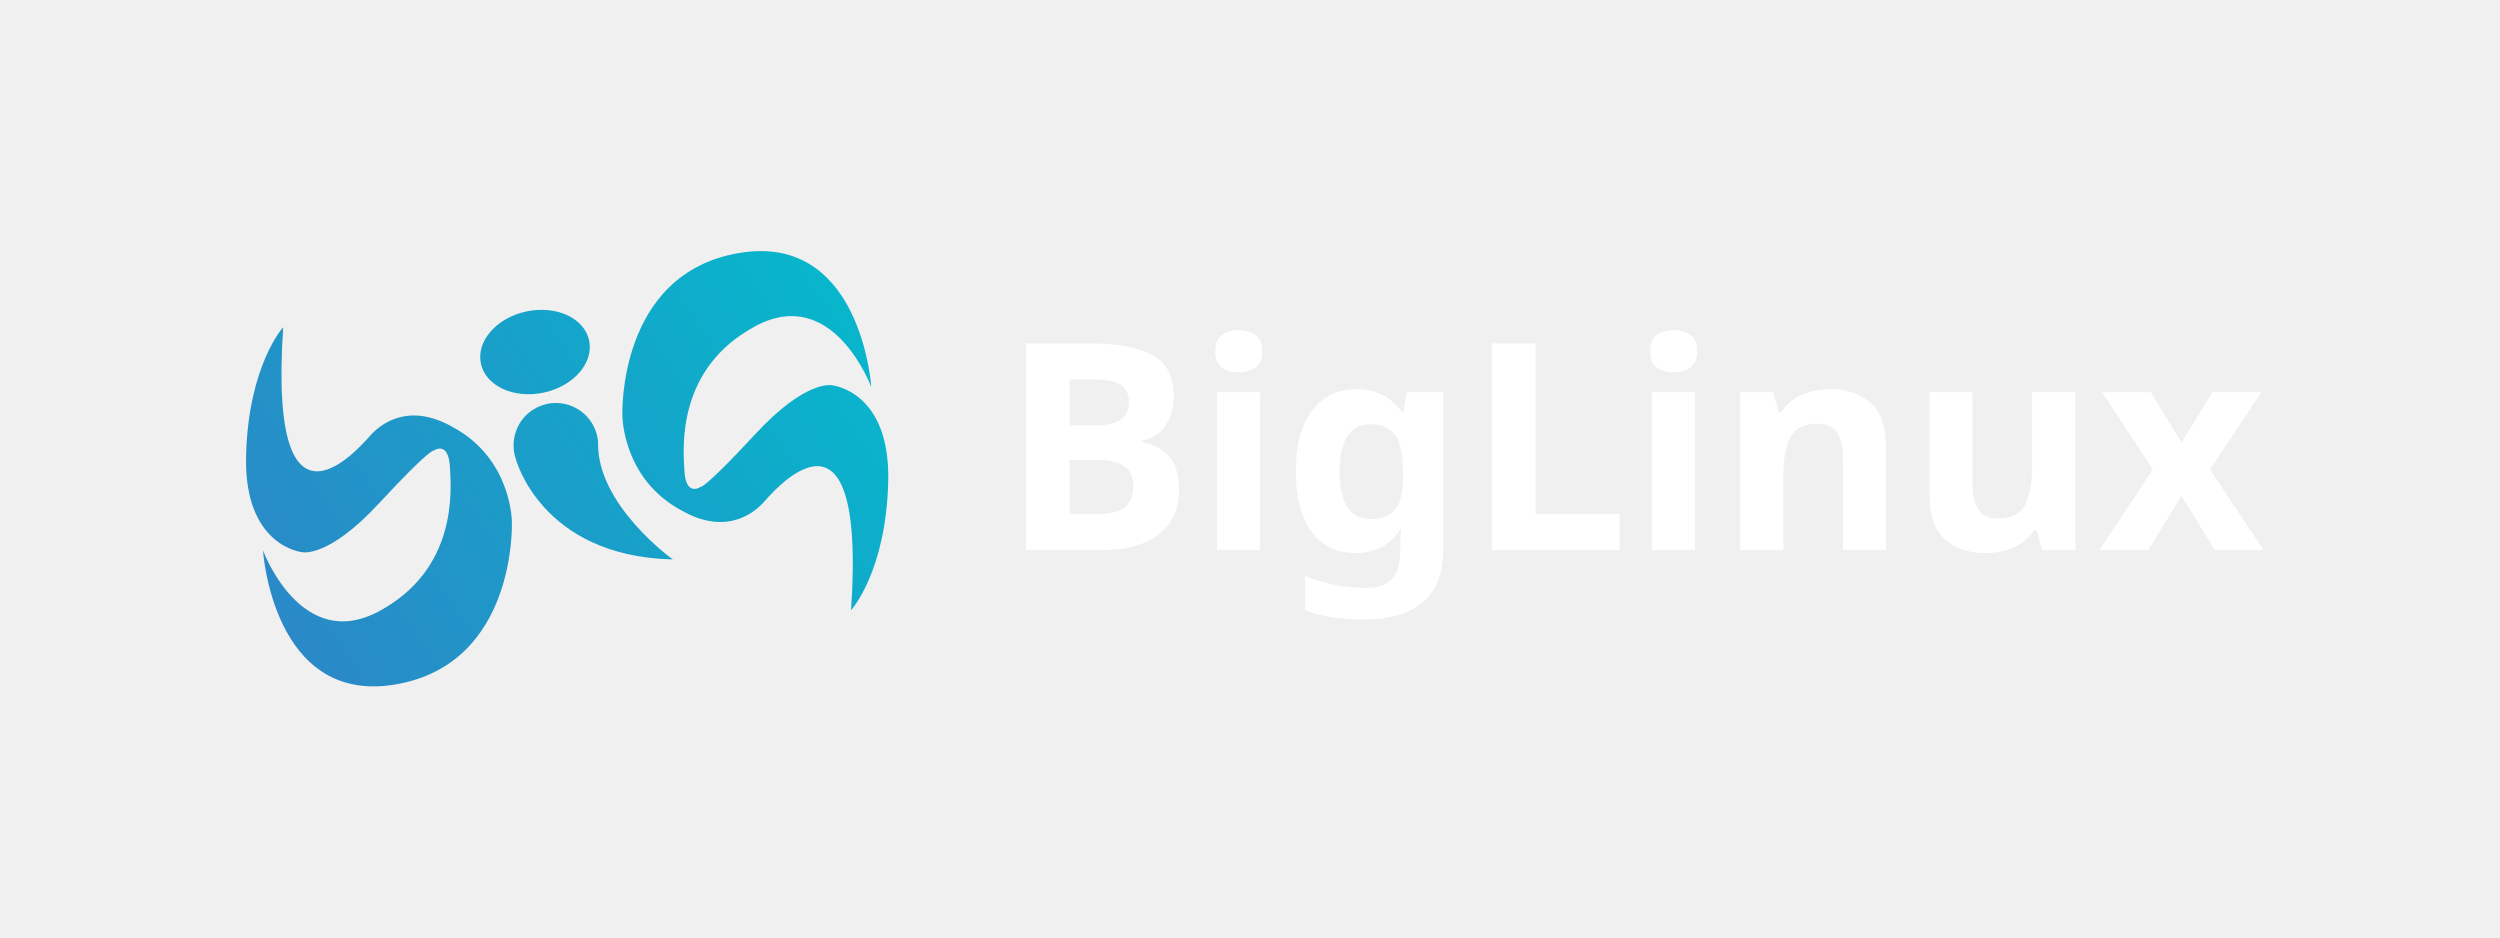
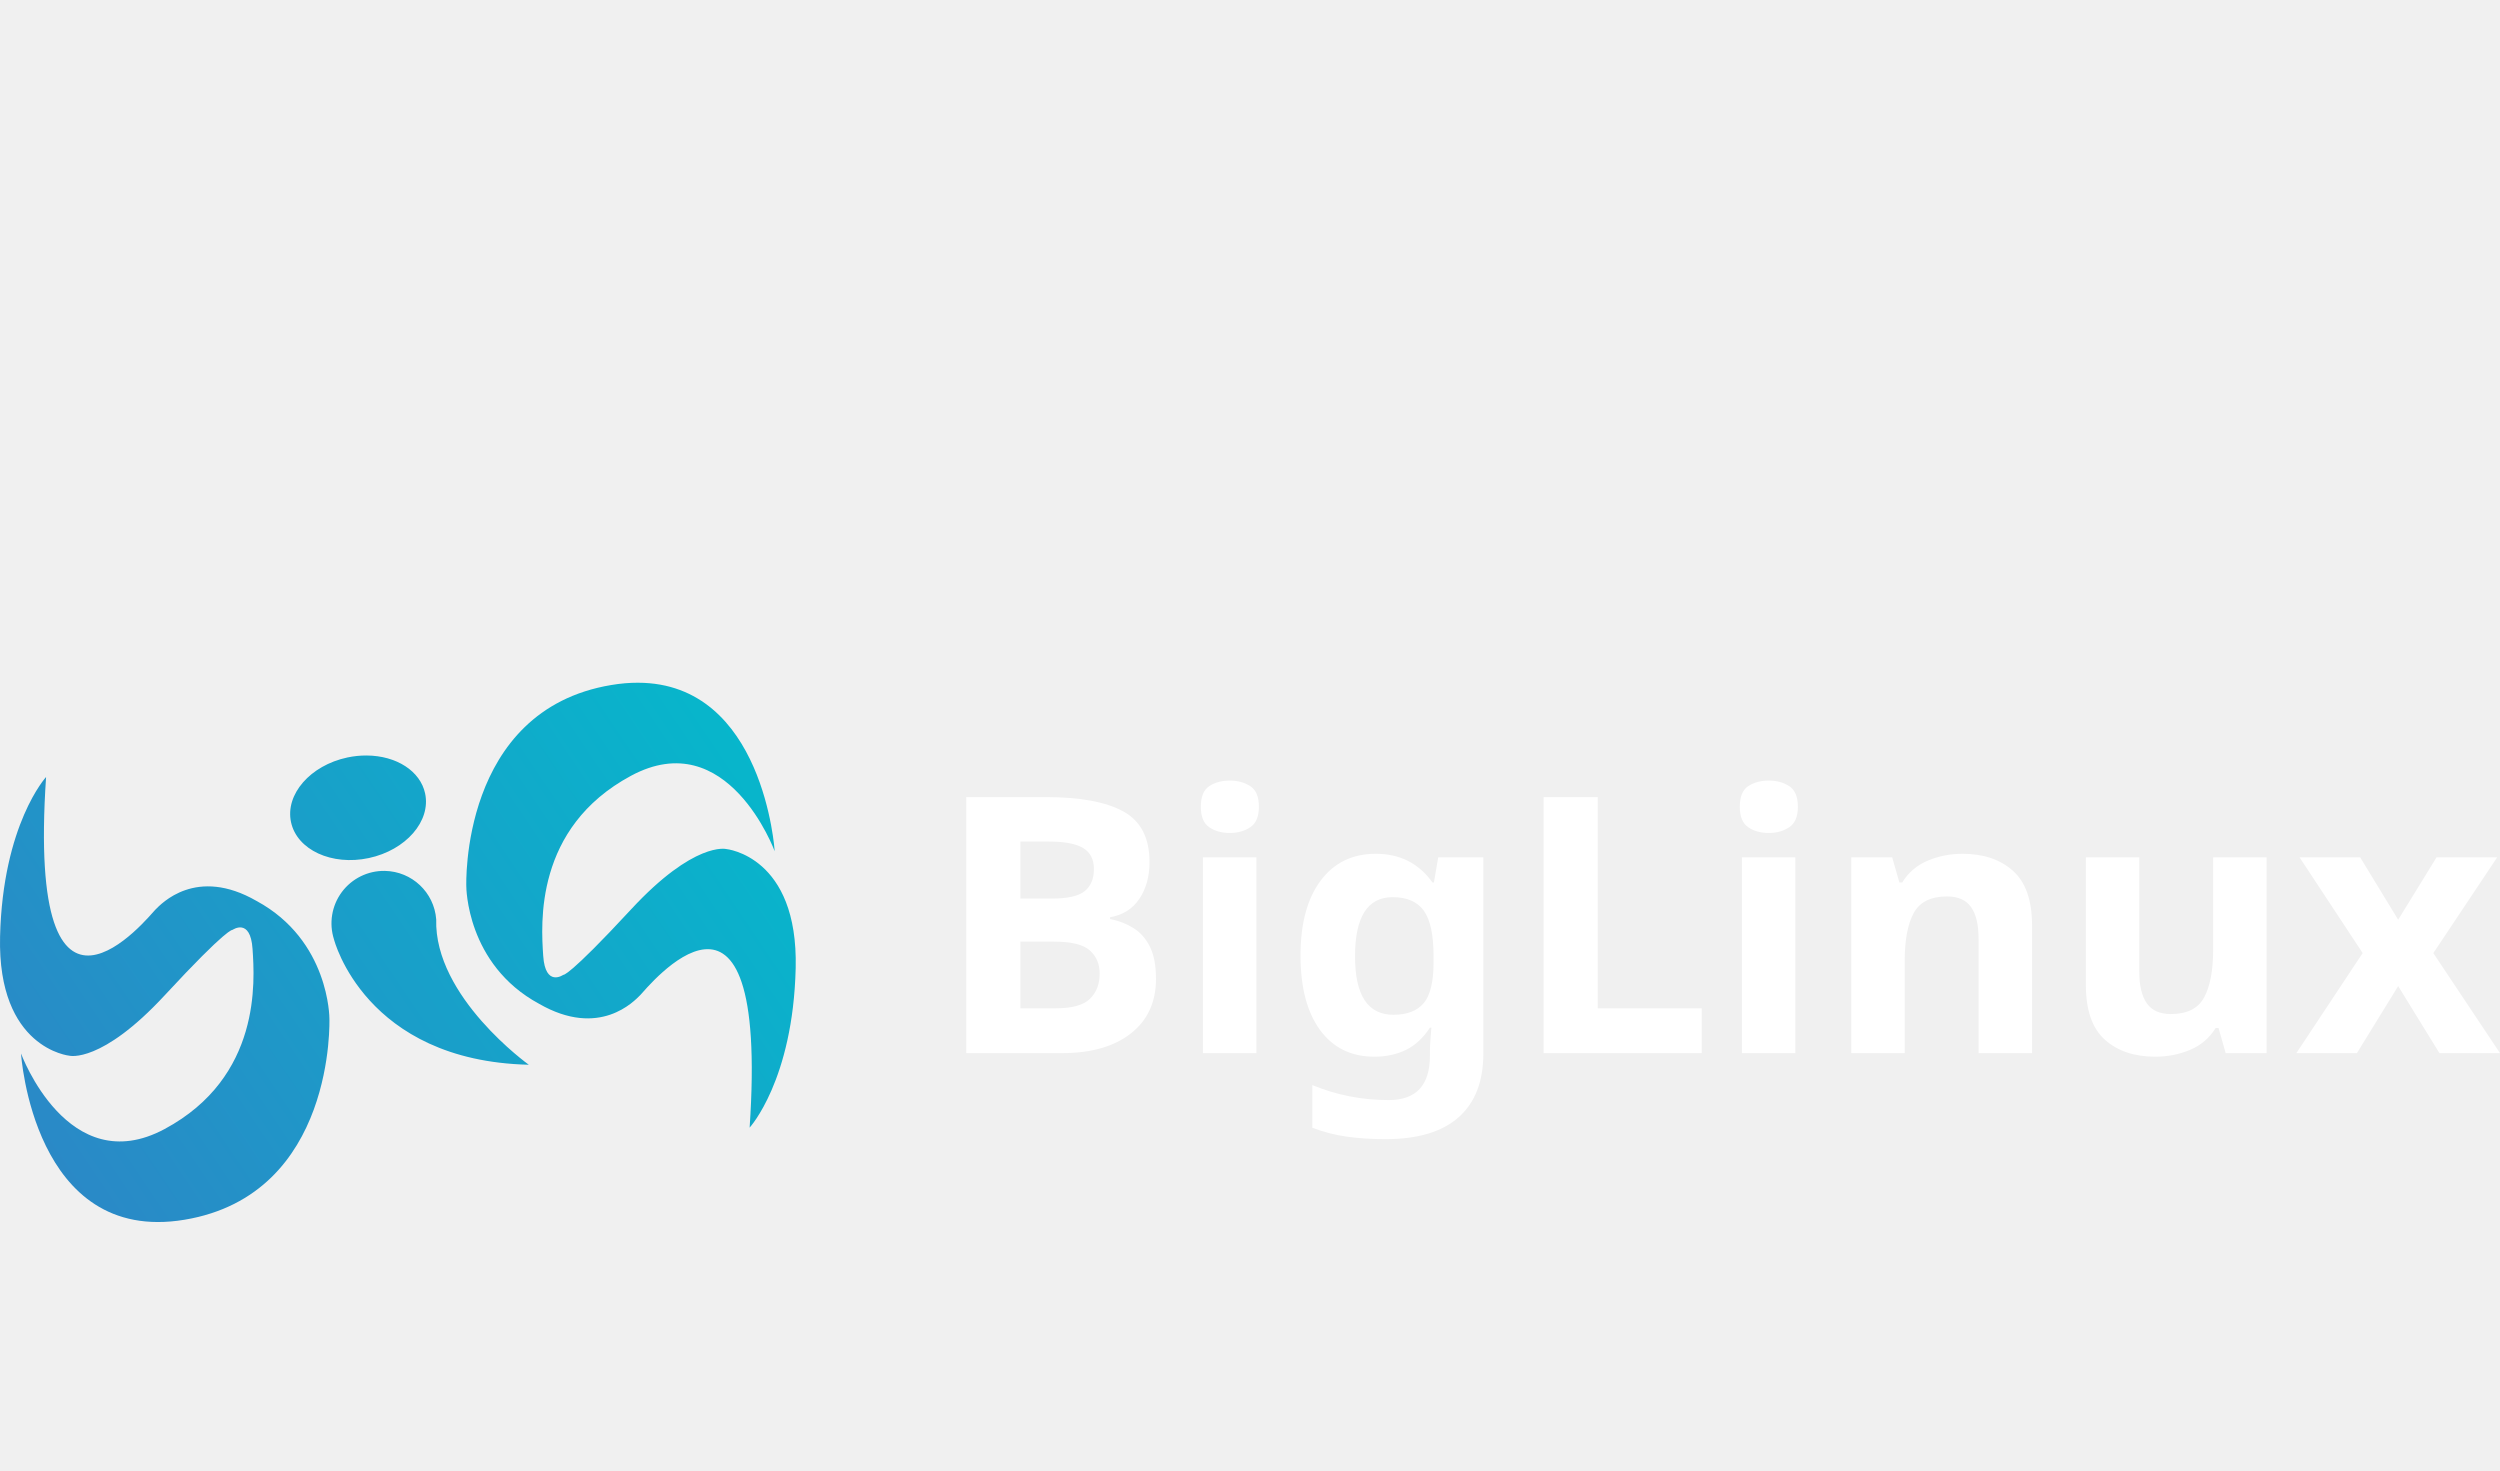
- <svg xmlns="http://www.w3.org/2000/svg" xmlns:xlink="http://www.w3.org/1999/xlink" width="800" height="300" viewBox="0 0 211.667 79.375" version="1.1" id="svg5">
-   <defs id="defs2">
-     <linearGradient xlink:href="#linearGradient966" id="linearGradient640" gradientUnits="userSpaceOnUse" gradientTransform="matrix(0.2734777,0,0,0.2734777,-2.98725,4.937086)" x1="87.998" y1="192.456" x2="284.635" y2="59.89" />
+ <svg xmlns="http://www.w3.org/2000/svg" xmlns:xlink="http://www.w3.org/1999/xlink" version="1.2" width="340" height="200" id="svg2" xml:space="preserve">
+   <defs id="defs4">
+     <linearGradient xlink:href="#linearGradient966" id="linearGradient640" gradientUnits="userSpaceOnUse" gradientTransform="matrix(1.033617,0,0,1.033617,-139.087,149.1226)" x1="87.998" y1="192.456" x2="284.635" y2="59.89" />
    <linearGradient id="linearGradient966">
      <stop style="stop-color:#2d85c6;stop-opacity:1;" offset="0" id="stop962" />
      <stop style="stop-color:#04bacc;stop-opacity:1;" offset="1" id="stop964" />
    </linearGradient>
  </defs>
-   <g id="layer1">
-     <text xml:space="preserve" style="font-weight:bold;font-size:24.504px;font-family:'Ubuntu Mono';-inkscape-font-specification:'Ubuntu Mono Bold';fill:#ffffff;stroke:none;stroke-width:5.499;stroke-linecap:round;stroke-linejoin:round" x="84.655" y="46.573" id="text638">
-       <tspan id="tspan636" style="font-style:normal;font-variant:normal;font-weight:600;font-stretch:normal;font-family:'Lexend Deca';-inkscape-font-specification:'Lexend Deca Semi-Bold';stroke:none;stroke-width:5.499;fill:#ffffff" x="84.655" y="46.573">BigLinux</tspan>
-     </text>
-     <path id="path3773-7" style="fill:url(#linearGradient640);fill-opacity:1;stroke-width:0.102" class="cls-2" d="m 64.424,21.261 c -0.574,-0.001 -1.182,0.047 -1.828,0.157 -10.348,1.726 -9.901,13.759 -9.901,13.759 0,0 -0.011,5.328 4.97,8.022 4.139,2.383 6.518,-0.195 6.926,-0.602 0.407,-0.406 8.817,-10.935 7.465,9.065 0,0 2.962,-3.222 3.147,-10.897 0.185,-7.674 -4.744,-8.141 -4.744,-8.141 0,0 -2.181,-0.547 -6.511,4.131 -4.33,4.678 -4.632,4.469 -4.632,4.469 0,0 -1.223,0.862 -1.366,-1.307 -0.144,-2.168 -0.613,-8.741 5.998,-12.298 6.611,-3.558 9.821,5.156 9.821,5.156 0,0 -0.727,-11.501 -9.344,-11.516 z M 45.882,26.234 a 3.514,4.686 77.92 0 0 -1.319,0.136 3.514,4.686 77.92 0 0 -3.847,4.418 3.514,4.686 77.92 0 0 5.316,2.454 3.514,4.686 77.92 0 0 3.847,-4.416 3.514,4.686 77.92 0 0 -3.998,-2.593 z M 23.979,27.704 c 0,0 -2.959,3.226 -3.144,10.9 -0.185,7.673 4.744,8.146 4.744,8.146 0,0 2.178,0.547 6.508,-4.131 4.33,-4.678 4.635,-4.469 4.635,-4.469 0,0 1.223,-0.862 1.366,1.307 0.144,2.168 0.611,8.741 -6.001,12.298 -6.612,3.558 -9.821,-5.156 -9.821,-5.156 0,0 0.824,13.084 11.175,11.359 10.351,-1.725 9.898,-13.759 9.898,-13.759 0,0 0.011,-5.323 -4.973,-8.022 -4.139,-2.383 -6.518,0.192 -6.926,0.599 -0.407,0.406 -8.813,10.935 -7.462,-9.071 z m 23.144,6.416 a 3.584,3.584 0 0 0 -3.47,4.682 c 0,0 2.096,8.298 13.312,8.564 0,0 -6.479,-4.639 -6.327,-9.936 a 3.584,3.584 0 0 0 -3.515,-3.31 z" />
+   <g id="g511">
+     <rect style="fill:none;stroke-width:0.753" id="rect289" width="340" height="200" x="2.1664619e-07" y="2.2922136e-07" rx="1.133" />
+     <g id="g495" transform="matrix(0.5265801,0,0,0.5265801,25.83858,-18.16263)">
+       <text xml:space="preserve" style="font-weight:bold;font-size:92.615px;font-family:'Ubuntu Mono';-inkscape-font-specification:'Ubuntu Mono Bold';fill:#ffffff;stroke:none;stroke-width:20.784;stroke-linecap:round;stroke-linejoin:round" x="192.159" y="306.487" id="text638">
+         <tspan id="tspan636" style="font-style:normal;font-variant:normal;font-weight:600;font-stretch:normal;font-family:'Lexend Deca';-inkscape-font-specification:'Lexend Deca Semi-Bold';fill:#ffffff;stroke:none;stroke-width:20.784" x="192.159" y="306.487">BigLinux</tspan>
+       </text>
+       <path id="path3773-7" style="fill:url(#linearGradient640);fill-opacity:1;stroke-width:0.385" class="cls-2" d="m 115.697,210.82 c -2.171,-0.004 -4.466,0.178 -6.911,0.594 -39.11,6.525 -37.42,52.003 -37.42,52.003 0,0 -0.04,20.138 18.783,30.319 15.644,9.008 24.635,-0.738 26.175,-2.274 1.54,-1.536 33.326,-41.329 28.214,34.262 0,0 11.194,-12.178 11.895,-41.184 0.701,-29.005 -17.932,-30.767 -17.932,-30.767 0,0 -8.243,-2.067 -24.607,15.613 -16.364,17.68 -17.506,16.89 -17.506,16.89 0,0 -4.621,3.256 -5.163,-4.939 -0.542,-8.195 -2.317,-33.035 22.669,-46.481 24.987,-13.446 37.118,19.489 37.118,19.489 0,0 -2.746,-43.467 -35.315,-43.524 z m -70.081,18.794 a 13.28,17.711 77.92 0 0 -4.984,0.515 13.28,17.711 77.92 0 0 -14.538,16.7 13.28,17.711 77.92 0 0 20.094,9.274 13.28,17.711 77.92 0 0 14.538,-16.689 13.28,17.711 77.92 0 0 -15.109,-9.8 z m -82.782,5.555 c 0,0 -11.183,12.194 -11.884,41.195 -0.701,29.001 17.932,30.79 17.932,30.79 0,0 8.232,2.067 24.596,-15.613 16.364,-17.68 17.517,-16.89 17.517,-16.89 0,0 4.621,-3.256 5.163,4.939 0.542,8.195 2.31,33.035 -22.681,46.481 -24.99,13.446 -37.118,-19.489 -37.118,-19.489 0,0 3.115,49.452 42.237,42.931 39.122,-6.521 37.409,-52.003 37.409,-52.003 0,0 0.04,-20.118 -18.794,-30.319 -15.644,-9.008 -24.635,0.726 -26.175,2.262 -1.54,1.536 -33.311,41.33 -28.203,-34.284 z m 87.475,24.249 a 13.546,13.546 0 0 0 -13.116,17.697 c 0,0 7.922,31.364 50.312,32.369 0,0 -24.486,-17.534 -23.913,-37.555 a 13.546,13.546 0 0 0 -13.284,-12.511 z" />
+     </g>
  </g>
</svg>
